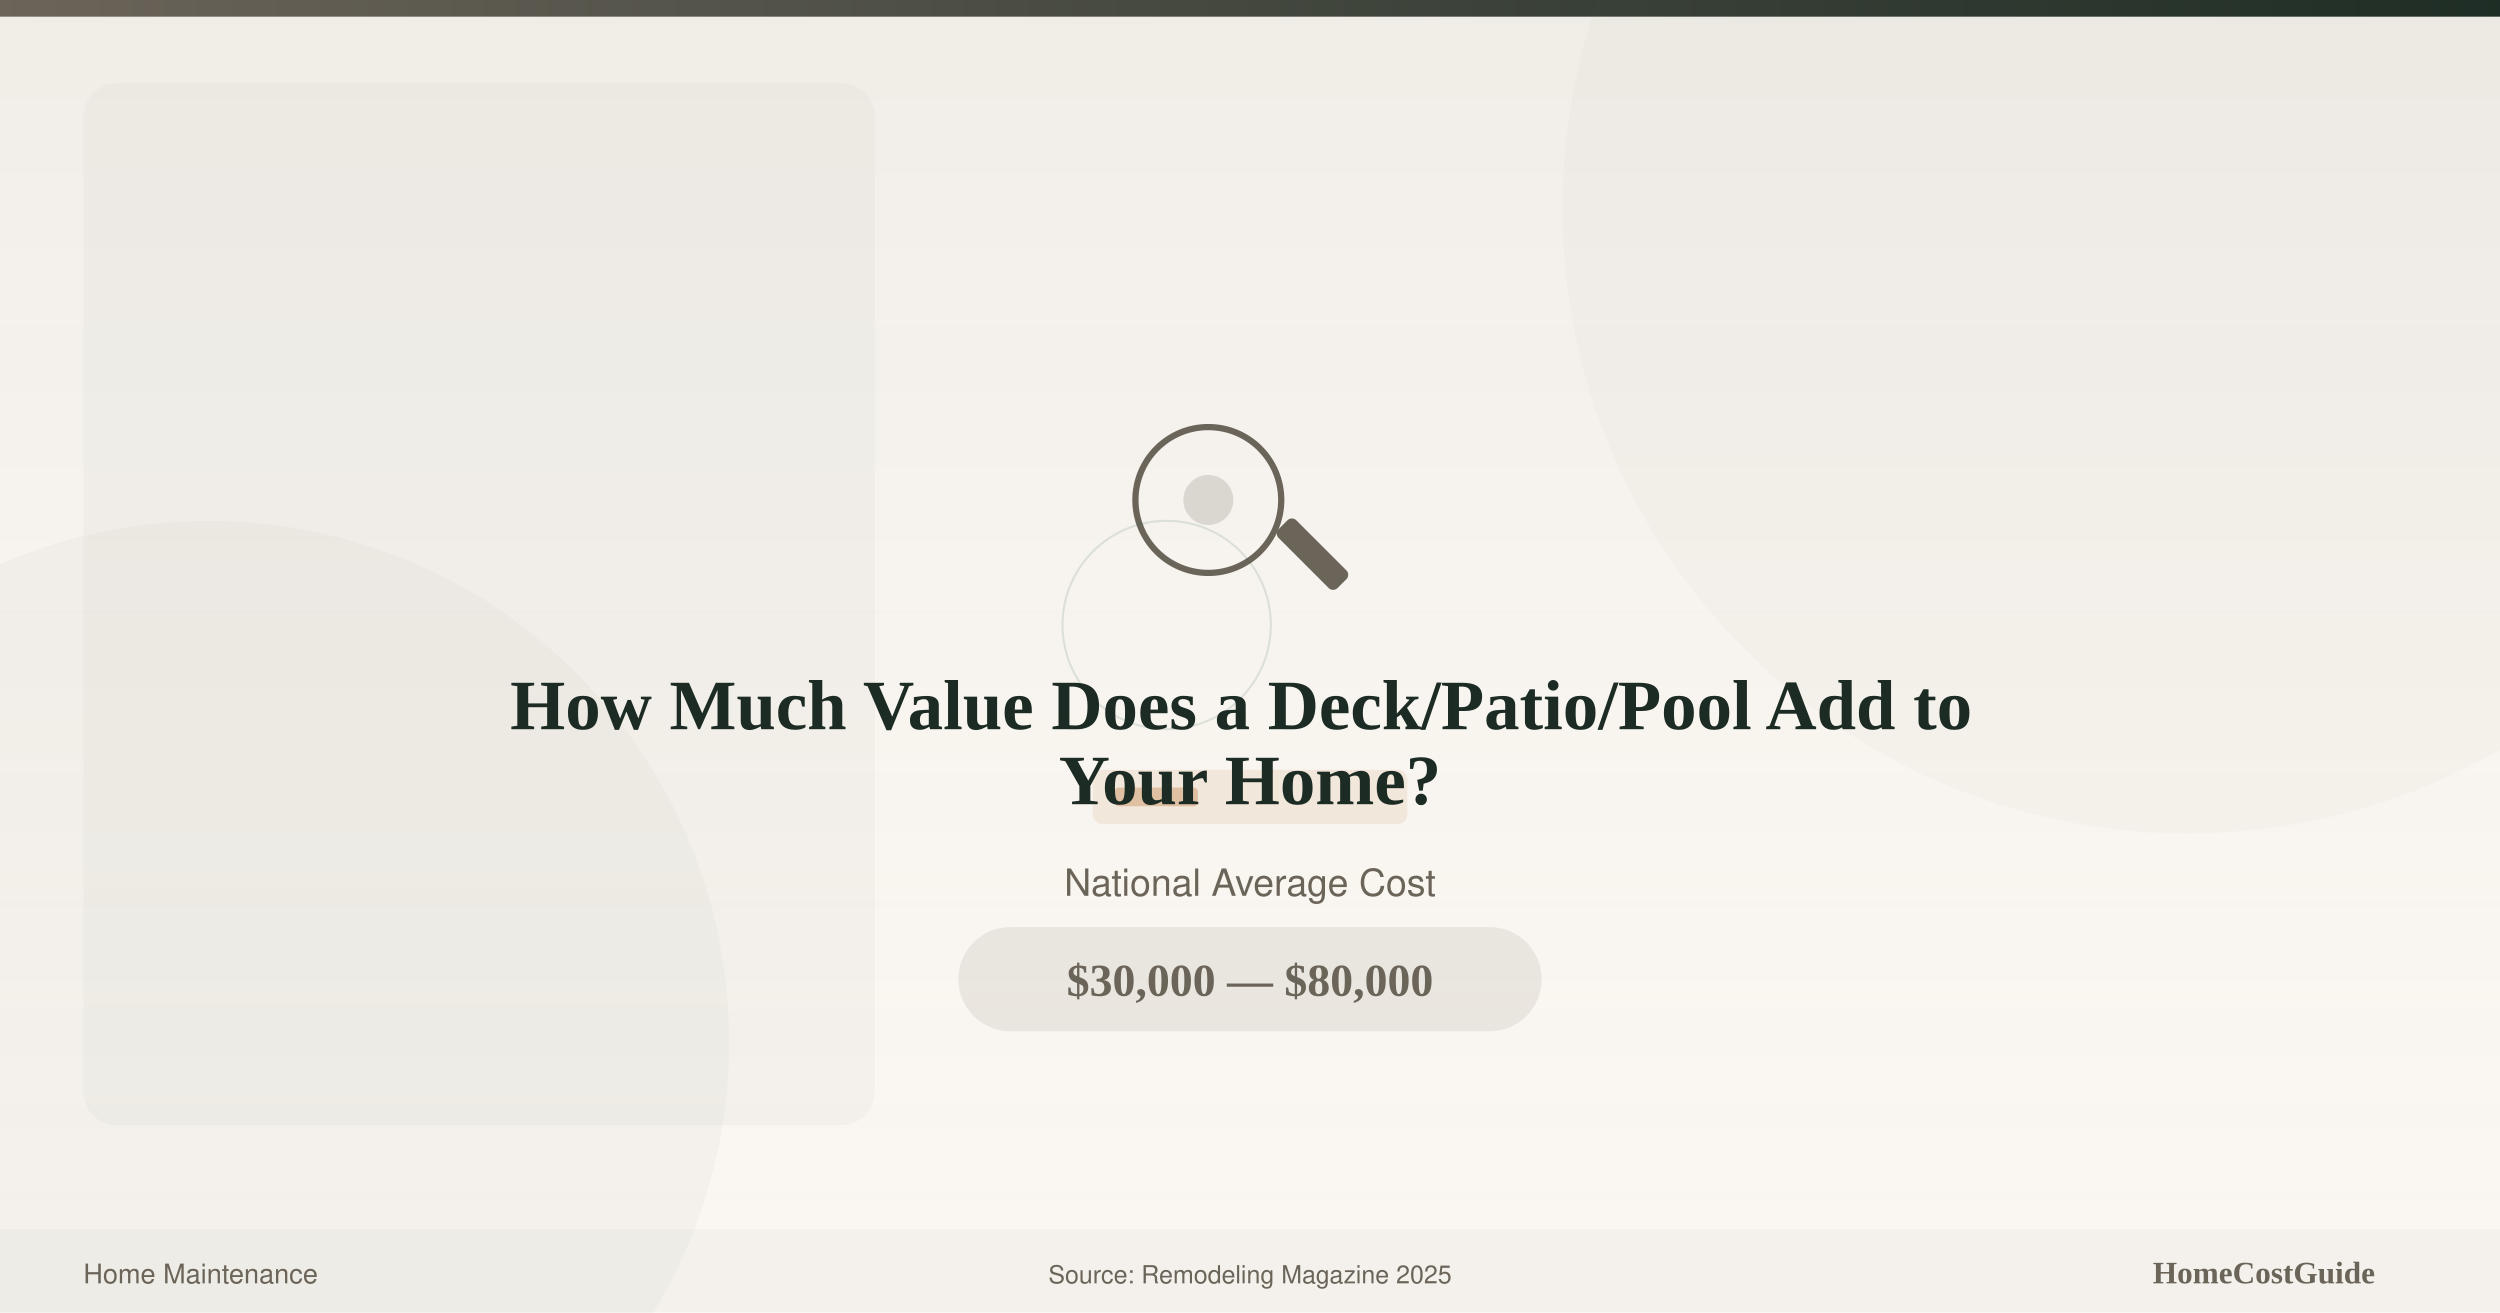
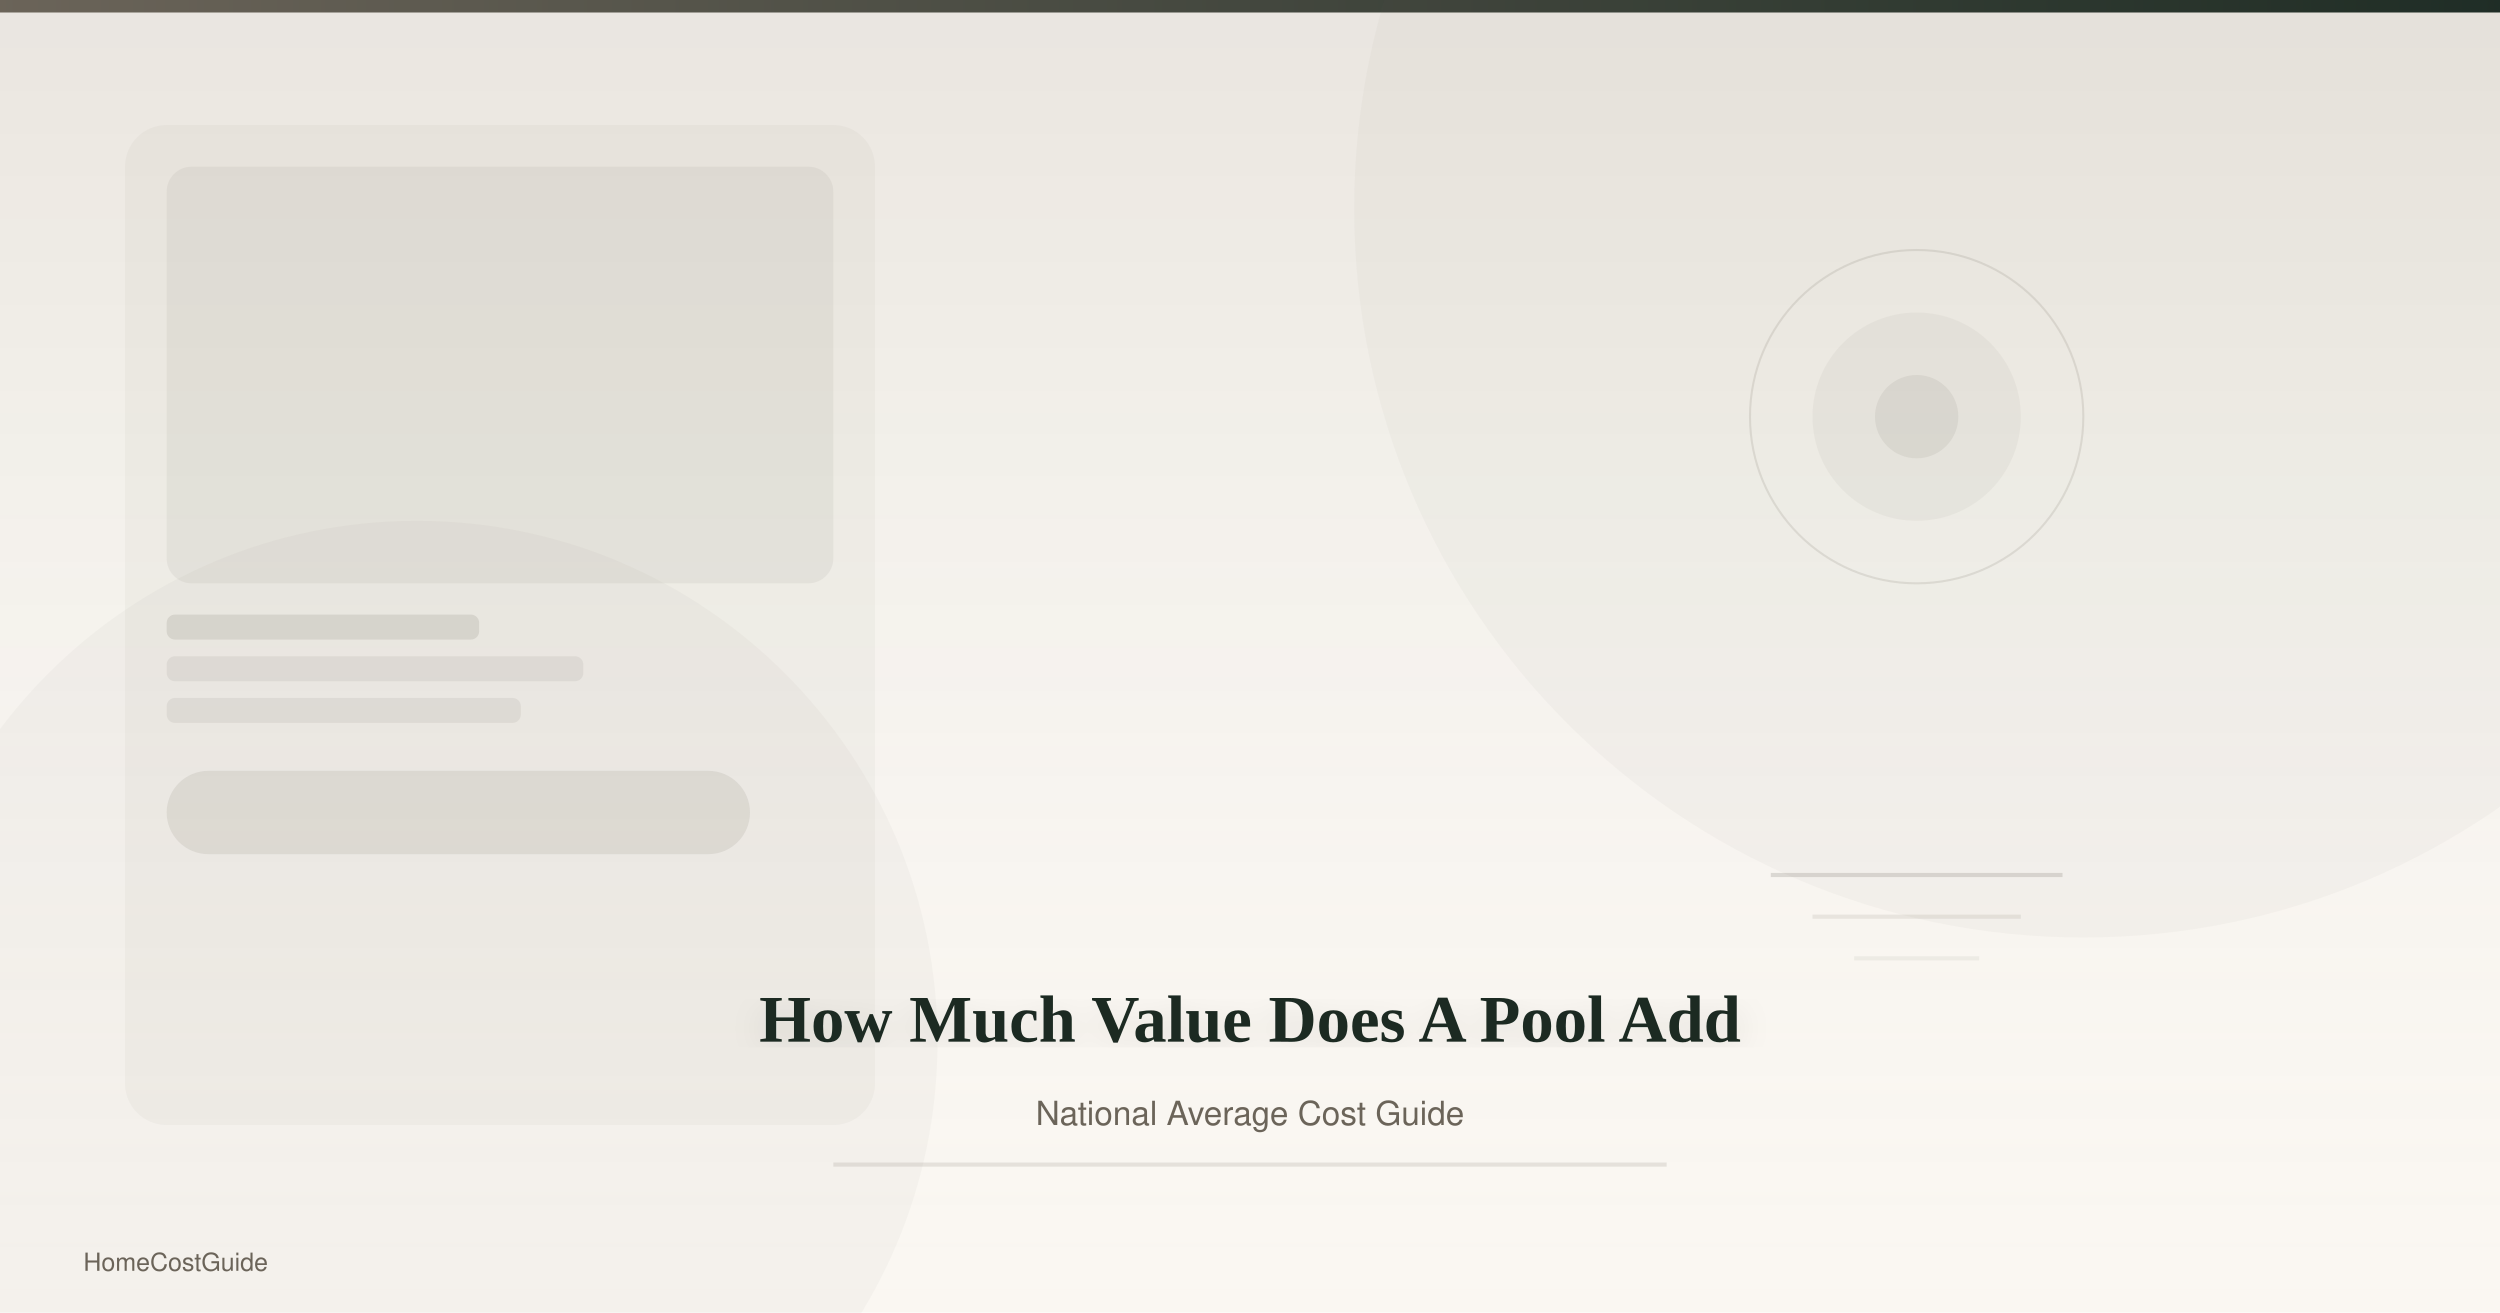
<svg xmlns="http://www.w3.org/2000/svg" viewBox="0 0 1200 630" width="1200" height="630">
  <defs>
    <linearGradient id="bg" x1="0" y1="0" x2="0" y2="1">
-       <stop offset="0%" stop-color="#6B6459" stop-opacity="0.07" />
+       <stop offset="0%" stop-color="#6B6459" stop-opacity="0.12" />
      <stop offset="100%" stop-color="#FAF7F2" stop-opacity="0" />
    </linearGradient>
    <linearGradient id="band" x1="0" y1="0" x2="1" y2="0">
      <stop offset="0%" stop-color="#6B6459" />
      <stop offset="100%" stop-color="#1C2B24" />
    </linearGradient>
+     <filter id="shadow">
+       <feDropShadow dx="0" dy="4" stdDeviation="8" flood-opacity="0.1" />
+     </filter>
  </defs>
  <rect width="1200" height="630" fill="#FAF7F2" />
  <rect width="1200" height="630" fill="url(#bg)" />
-   <rect x="0" y="0" width="1200" height="8" fill="url(#band)" />
-   <circle cx="1050" cy="100" r="300" fill="#6B6459" opacity="0.03" />
-   <circle cx="100" cy="500" r="250" fill="#1C2B24" opacity="0.03" />
-   <rect x="40" y="40" width="380" height="500" rx="16" fill="#6B6459" opacity="0.04" />
-   <circle cx="580" cy="240" r="35" fill="none" stroke="#6B6459" stroke-width="3" />
-   <circle cx="580" cy="240" r="12" fill="#6B6459" opacity="0.2" />
-   <rect x="610" y="260" width="40" height="12" rx="3" fill="#6B6459" transform="rotate(45 630 266)" />
-   <rect x="525" y="370" width="150" height="25" rx="4" fill="#B5651D" opacity="0.1" stroke="#B5651D" stroke-width="1" />
-   <rect x="535" y="378" width="40" height="9" rx="2" fill="#B5651D" opacity="0.3" />
-   <circle cx="560" cy="300" r="50" fill="none" stroke="#3F6E52" stroke-width="1" opacity="0.15" />
-   <text x="600" y="350" text-anchor="middle" font-family="Georgia,'Times New Roman',serif" font-size="34" font-weight="700" fill="#1C2B24">
-     <tspan x="600" dy="0">How Much Value Does a Deck/Patio/Pool Add to</tspan>
-     <tspan x="600" dy="36">Your Home?</tspan>
-   </text>
-   <text x="600" y="430" text-anchor="middle" font-family="system-ui,Helvetica,Arial,sans-serif" font-size="18" fill="#6B6459">National Average Cost</text>
-   <rect x="460" y="445" width="280" height="50" rx="25" fill="#6B6459" opacity="0.12" />
-   <text x="600" y="478" text-anchor="middle" font-family="Georgia,'Times New Roman',serif" font-size="22" font-weight="700" fill="#6B6459">$30,000 — $80,000</text>
-   <rect x="0" y="590" width="1200" height="40" fill="#6B6459" opacity="0.04" />
-   <text x="40" y="616" font-family="system-ui,Helvetica,Arial,sans-serif" font-size="13" fill="#6B6459">Home Maintenance</text>
-   <text x="1140" y="616" text-anchor="end" font-family="Georgia,'Times New Roman',serif" font-size="15" font-weight="600" fill="#6B6459">HomeCostGuide</text>
-   <text x="600" y="616" text-anchor="middle" font-family="system-ui,Helvetica,Arial,sans-serif" font-size="12" fill="#6B6459">Source: Remodeling Magazine 2025</text>
+   <rect x="0" y="0" width="1200" height="6" fill="url(#band)" />
+   <circle cx="1000" cy="100" r="350" fill="#6B6459" opacity="0.04" />
+   <circle cx="200" cy="500" r="250" fill="#1C2B24" opacity="0.03" />
+   <rect x="60" y="60" width="360" height="480" rx="20" fill="#6B6459" opacity="0.05" />
+   <rect x="80" y="80" width="320" height="200" rx="12" fill="#6B6459" opacity="0.08" />
+   <rect x="80" y="295" width="150" height="12" rx="4" fill="#6B6459" opacity="0.15" />
+   <rect x="80" y="315" width="200" height="12" rx="4" fill="#6B6459" opacity="0.1" />
+   <rect x="80" y="335" width="170" height="12" rx="4" fill="#6B6459" opacity="0.1" />
+   <rect x="80" y="370" width="280" height="40" rx="20" fill="#6B6459" opacity="0.12" />
+   <circle cx="920" cy="200" r="80" fill="none" stroke="#6B6459" stroke-width="1" opacity="0.15" />
+   <circle cx="920" cy="200" r="50" fill="#6B6459" opacity="0.06" />
+   <circle cx="920" cy="200" r="20" fill="#6B6459" opacity="0.1" />
+   <line x1="850" y1="420" x2="990" y2="420" stroke="#6B6459" stroke-width="2" opacity="0.2" />
+   <line x1="870" y1="440" x2="970" y2="440" stroke="#6B6459" stroke-width="2" opacity="0.12" />
+   <line x1="890" y1="460" x2="950" y2="460" stroke="#6B6459" stroke-width="2" opacity="0.08" />
+   <text x="600" y="500" text-anchor="middle" font-family="Georgia,'Times New Roman',serif" font-size="32" font-weight="700" fill="#1C2B24" filter="url(#shadow)">How Much Value Does A Pool Add</text>
+   <text x="600" y="540" text-anchor="middle" font-family="system-ui,Helvetica,Arial,sans-serif" font-size="16" fill="#6B6459">National Average Cost Guide</text>
+   <rect x="400" y="558" width="400" height="2" fill="#6B6459" opacity="0.15" />
+   <text x="40" y="610" font-family="system-ui,Helvetica,Arial,sans-serif" font-size="12" fill="#6B6459">HomeCostGuide</text>
</svg>
